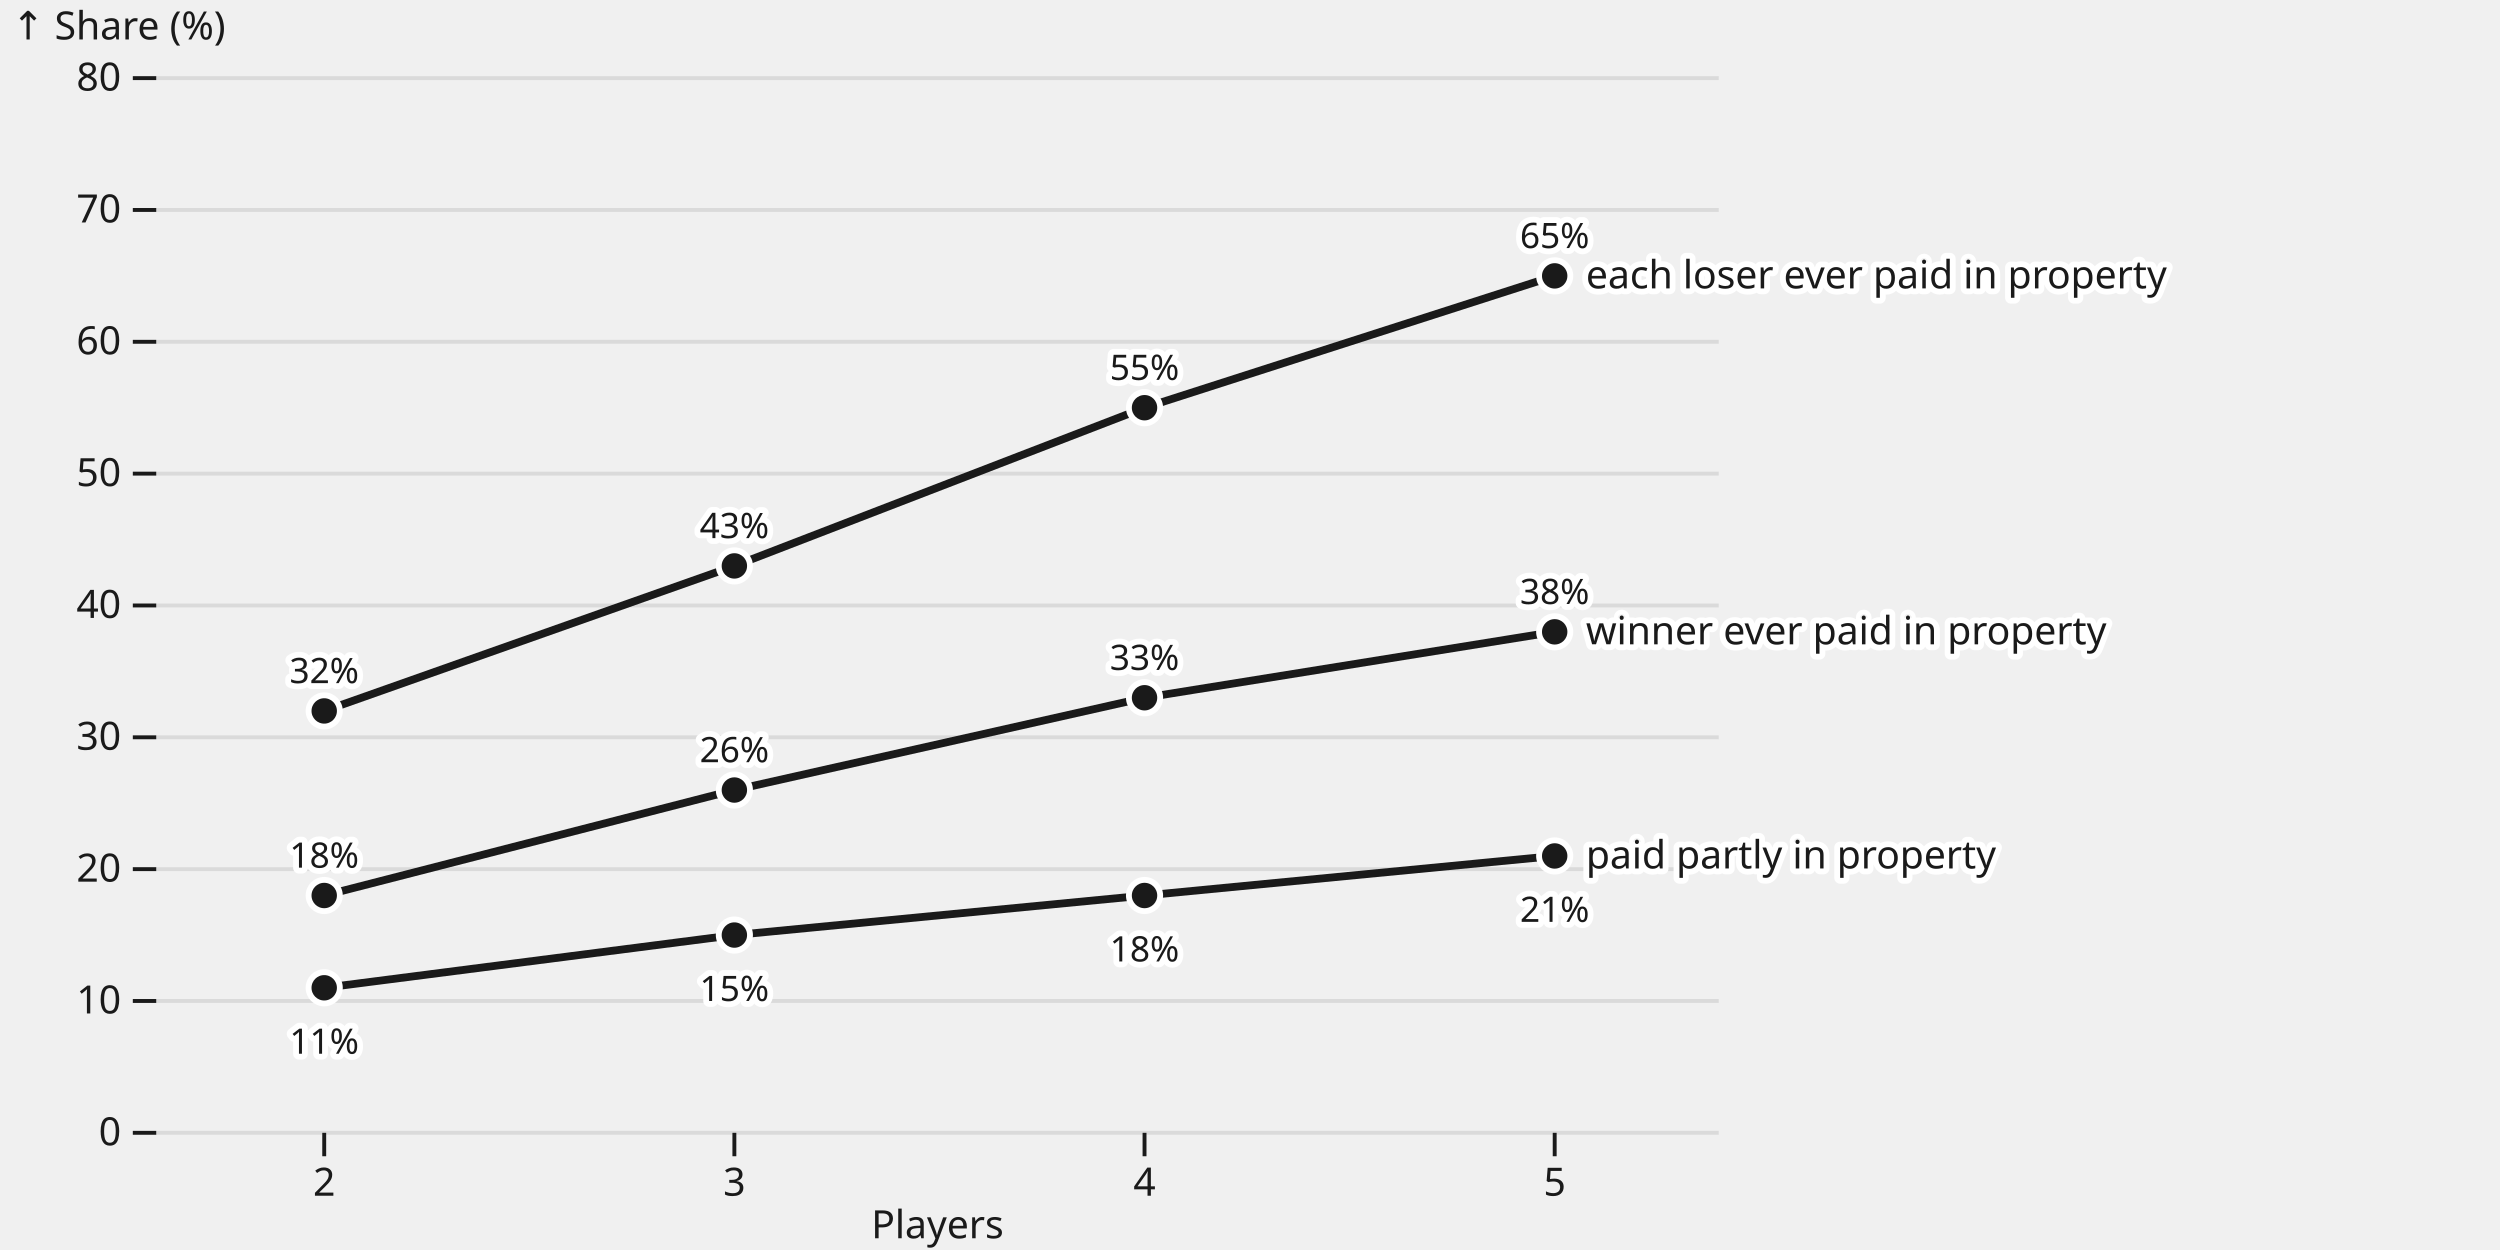
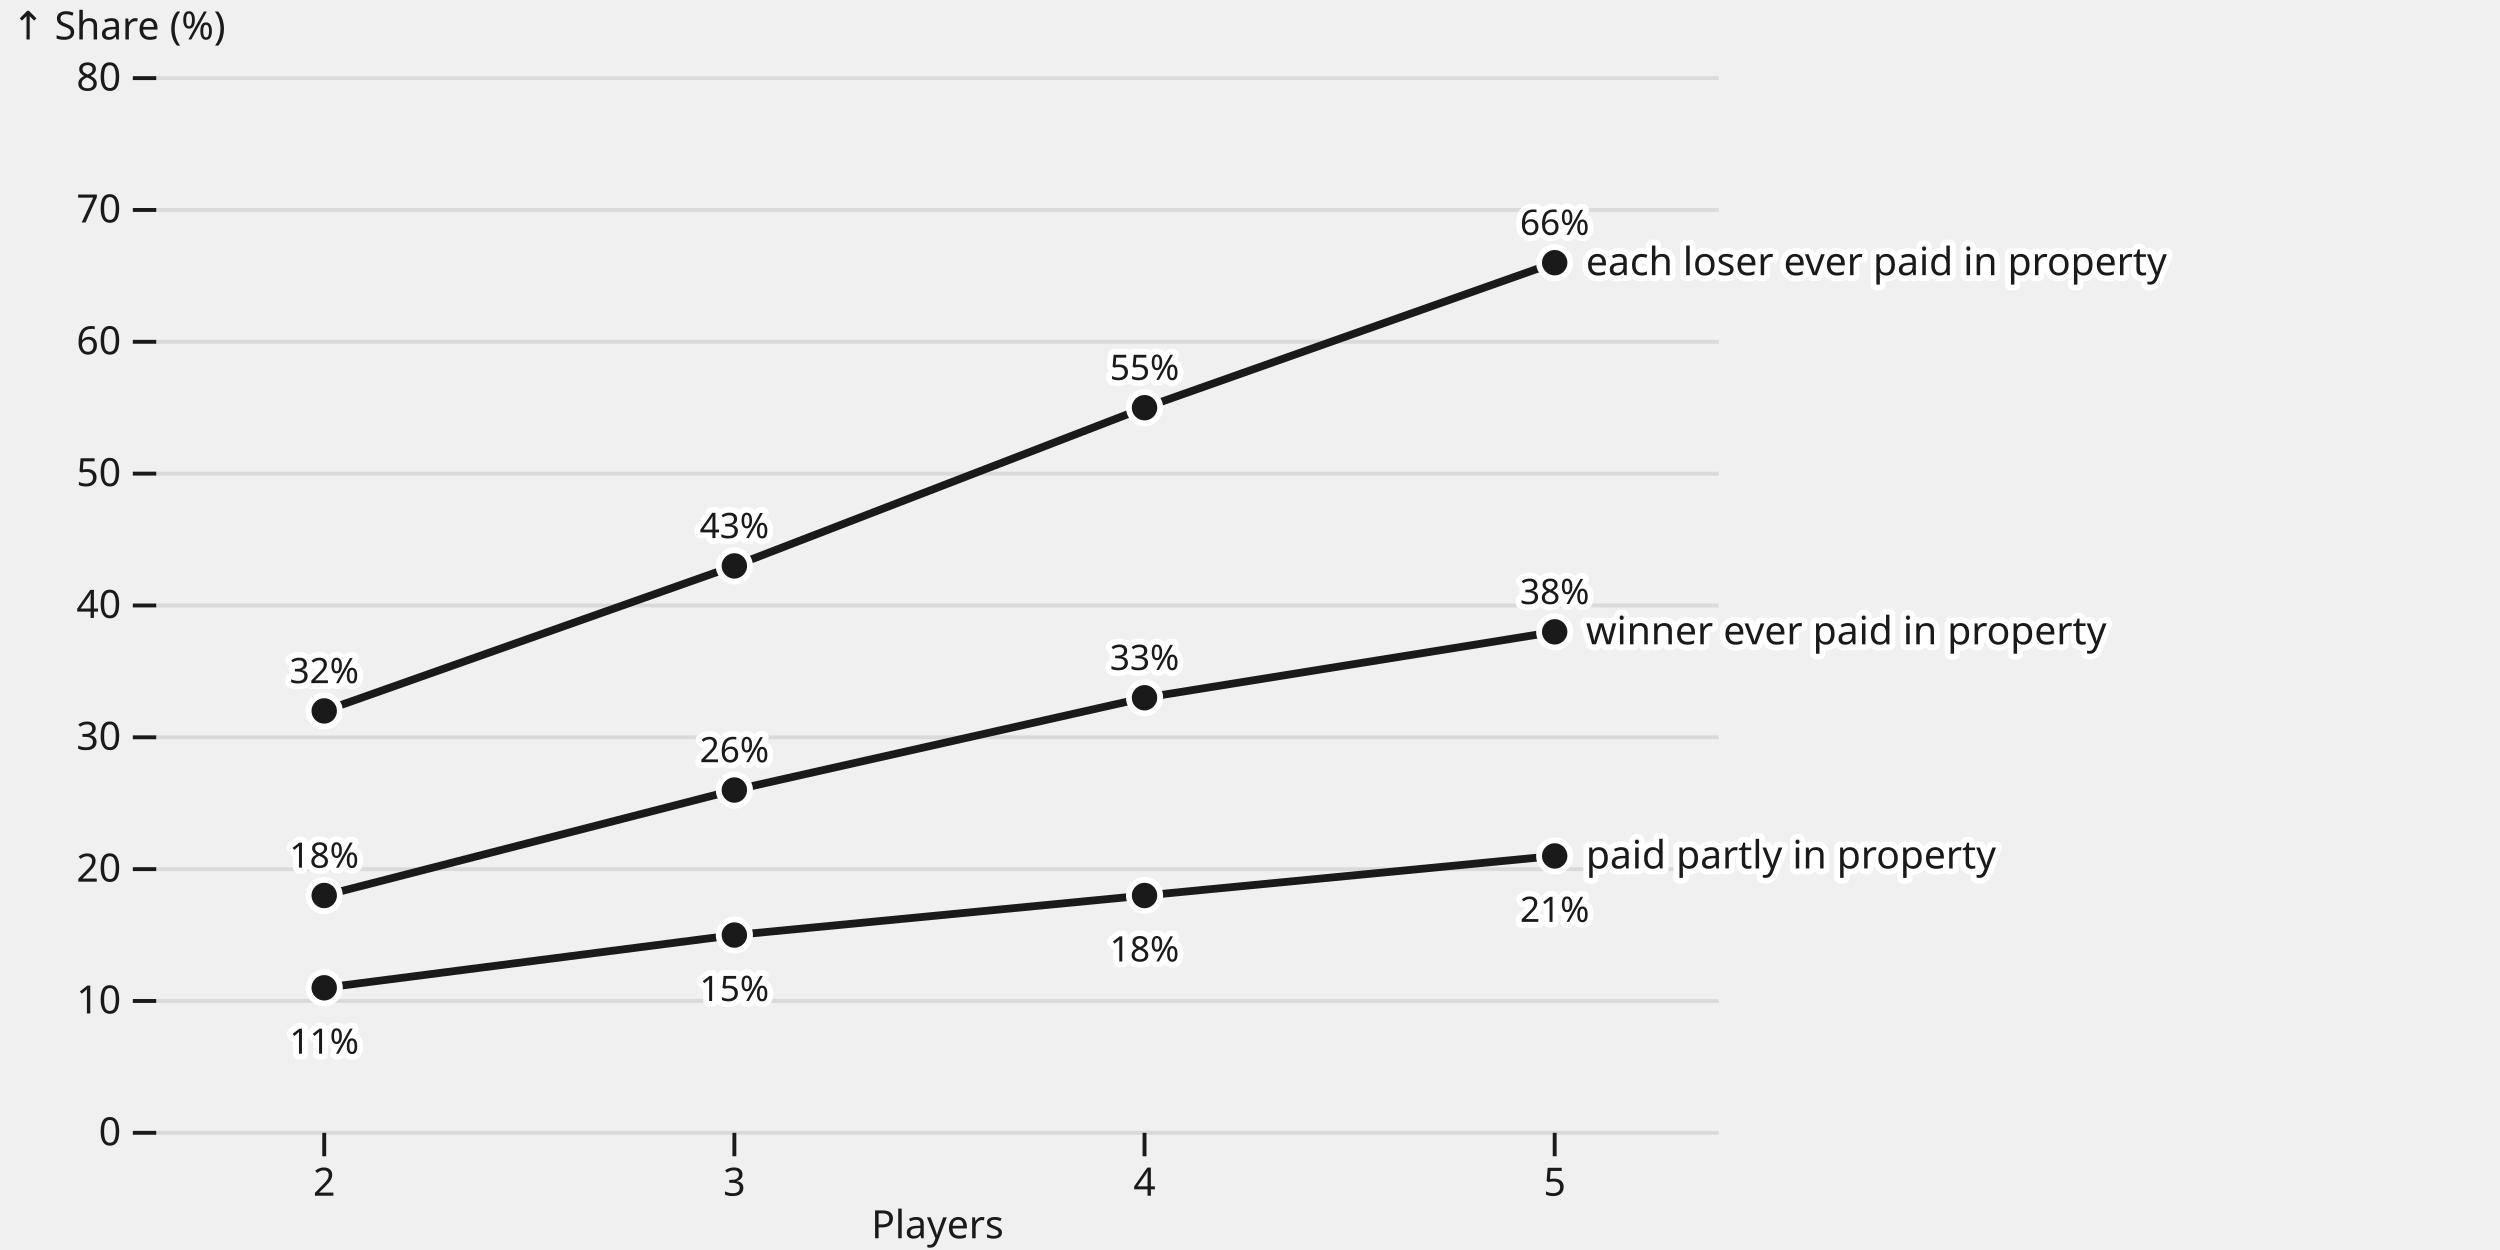
<svg xmlns="http://www.w3.org/2000/svg" class="plot-d6a7b5" fill="currentColor" font-family="system-ui, sans-serif" font-size="10" text-anchor="middle" width="640" height="320" viewBox="0 0 640 320" style="background: rgb(255, 255, 255); color: rgb(26, 26, 26);">
  <style>@media (prefers-color-scheme: dark) { :root { filter: invert(1) hue-rotate(180deg); background: none !important } }</style>
  <style>:where(.plot-d6a7b5) {
  --plot-background: white;
  display: block;
  height: auto;
  height: intrinsic;
  max-width: 100%;
}
:where(.plot-d6a7b5 text),
:where(.plot-d6a7b5 tspan) {
  white-space: pre;
}</style>
  <g aria-label="y-grid" aria-hidden="true" stroke="currentColor" stroke-opacity="0.1">
    <line x1="40" x2="440" y1="290" y2="290" />
    <line x1="40" x2="440" y1="256.25" y2="256.25" />
    <line x1="40" x2="440" y1="222.5" y2="222.5" />
    <line x1="40" x2="440" y1="188.75" y2="188.75" />
    <line x1="40" x2="440" y1="155" y2="155" />
    <line x1="40" x2="440" y1="121.25" y2="121.25" />
    <line x1="40" x2="440" y1="87.5" y2="87.5" />
    <line x1="40" x2="440" y1="53.75" y2="53.75" />
    <line x1="40" x2="440" y1="20" y2="20" />
  </g>
  <g aria-label="y-axis tick" aria-hidden="true" fill="none" stroke="currentColor">
    <path transform="translate(40,290)" d="M0,0L-6,0" />
    <path transform="translate(40,256.25)" d="M0,0L-6,0" />
    <path transform="translate(40,222.5)" d="M0,0L-6,0" />
    <path transform="translate(40,188.75)" d="M0,0L-6,0" />
    <path transform="translate(40,155)" d="M0,0L-6,0" />
    <path transform="translate(40,121.25)" d="M0,0L-6,0" />
    <path transform="translate(40,87.5)" d="M0,0L-6,0" />
    <path transform="translate(40,53.75)" d="M0,0L-6,0" />
    <path transform="translate(40,20)" d="M0,0L-6,0" />
  </g>
  <g aria-label="y-axis tick label" text-anchor="end" font-variant="tabular-nums" transform="translate(-9,0)">
    <text y="0.32em" transform="translate(40,290)">0</text>
    <text y="0.32em" transform="translate(40,256.25)">10</text>
    <text y="0.32em" transform="translate(40,222.5)">20</text>
    <text y="0.32em" transform="translate(40,188.75)">30</text>
    <text y="0.32em" transform="translate(40,155)">40</text>
    <text y="0.32em" transform="translate(40,121.25)">50</text>
    <text y="0.32em" transform="translate(40,87.5)">60</text>
    <text y="0.32em" transform="translate(40,53.75)">70</text>
    <text y="0.32em" transform="translate(40,20)">80</text>
  </g>
  <g aria-label="y-axis label" text-anchor="start" transform="translate(-37,-17)">
    <text y="0.71em" transform="translate(40,20)">↑ Share (%)</text>
  </g>
  <g aria-label="x-axis tick" aria-hidden="true" fill="none" stroke="currentColor">
    <path transform="translate(83,290)" d="M0,0L0,6" />
    <path transform="translate(188,290)" d="M0,0L0,6" />
    <path transform="translate(293,290)" d="M0,0L0,6" />
    <path transform="translate(398,290)" d="M0,0L0,6" />
  </g>
  <g aria-label="x-axis tick label" transform="translate(0,9)">
    <text y="0.71em" transform="translate(83,290)">2</text>
    <text y="0.71em" transform="translate(188,290)">3</text>
    <text y="0.71em" transform="translate(293,290)">4</text>
    <text y="0.71em" transform="translate(398,290)">5</text>
  </g>
  <g aria-label="x-axis label" transform="translate(0,27)">
    <text transform="translate(240,290)">Players</text>
  </g>
  <g aria-label="line" fill="none" stroke="#1a1a1a" stroke-width="2" stroke-linejoin="round" stroke-linecap="round">
    <path d="M83,252.875L188,239.375L293,229.25L398,219.125" />
    <path d="M83,229.25L188,202.25L293,178.625L398,161.75" />
-     <path d="M83,182L188,144.875L293,104.375L398,70.625" />
+     <path d="M83,182L188,144.875L293,104.375L398,67.25" />
  </g>
  <g aria-label="dot" fill="#1a1a1a" stroke="#ffffff" stroke-width="1.5">
    <circle cx="83" cy="252.875" r="4" />
    <circle cx="188" cy="239.375" r="4" />
    <circle cx="293" cy="229.25" r="4" />
    <circle cx="398" cy="219.125" r="4" />
    <circle cx="83" cy="229.25" r="4" />
    <circle cx="188" cy="202.25" r="4" />
    <circle cx="293" cy="178.625" r="4" />
    <circle cx="398" cy="161.75" r="4" />
    <circle cx="83" cy="182" r="4" />
    <circle cx="188" cy="144.875" r="4" />
    <circle cx="293" cy="104.375" r="4" />
-     <circle cx="398" cy="70.625" r="4" />
+     <circle cx="398" cy="67.25" r="4" />
  </g>
  <g aria-label="text" stroke="#ffffff" stroke-width="3" stroke-linejoin="round" paint-order="stroke" font-size="9" transform="translate(0,-10)">
    <text y="0.32em" transform="translate(83,229.25)">18%</text>
    <text y="0.32em" transform="translate(188,202.25)">26%</text>
    <text y="0.32em" transform="translate(293,178.625)">33%</text>
    <text y="0.32em" transform="translate(398,161.75)">38%</text>
    <text y="0.32em" transform="translate(83,182)">32%</text>
    <text y="0.32em" transform="translate(188,144.875)">43%</text>
    <text y="0.32em" transform="translate(293,104.375)">55%</text>
-     <text y="0.32em" transform="translate(398,70.625)">65%</text>
+     <text y="0.32em" transform="translate(398,67.25)">66%</text>
  </g>
  <g aria-label="text" stroke="#ffffff" stroke-width="3" stroke-linejoin="round" paint-order="stroke" font-size="9" transform="translate(0,14)">
    <text y="0.32em" transform="translate(83,252.875)">11%</text>
    <text y="0.32em" transform="translate(188,239.375)">15%</text>
    <text y="0.32em" transform="translate(293,229.25)">18%</text>
    <text y="0.32em" transform="translate(398,219.125)">21%</text>
  </g>
  <g aria-label="text" stroke="#ffffff" stroke-width="3" stroke-linejoin="round" paint-order="stroke" text-anchor="start" transform="translate(8,0)">
    <text y="0.32em" transform="translate(398,219.125)">paid partly in property</text>
    <text y="0.32em" transform="translate(398,161.75)">winner ever paid in property</text>
-     <text y="0.32em" transform="translate(398,70.625)">each loser ever paid in property</text>
+     <text y="0.32em" transform="translate(398,67.25)">each loser ever paid in property</text>
  </g>
</svg>
